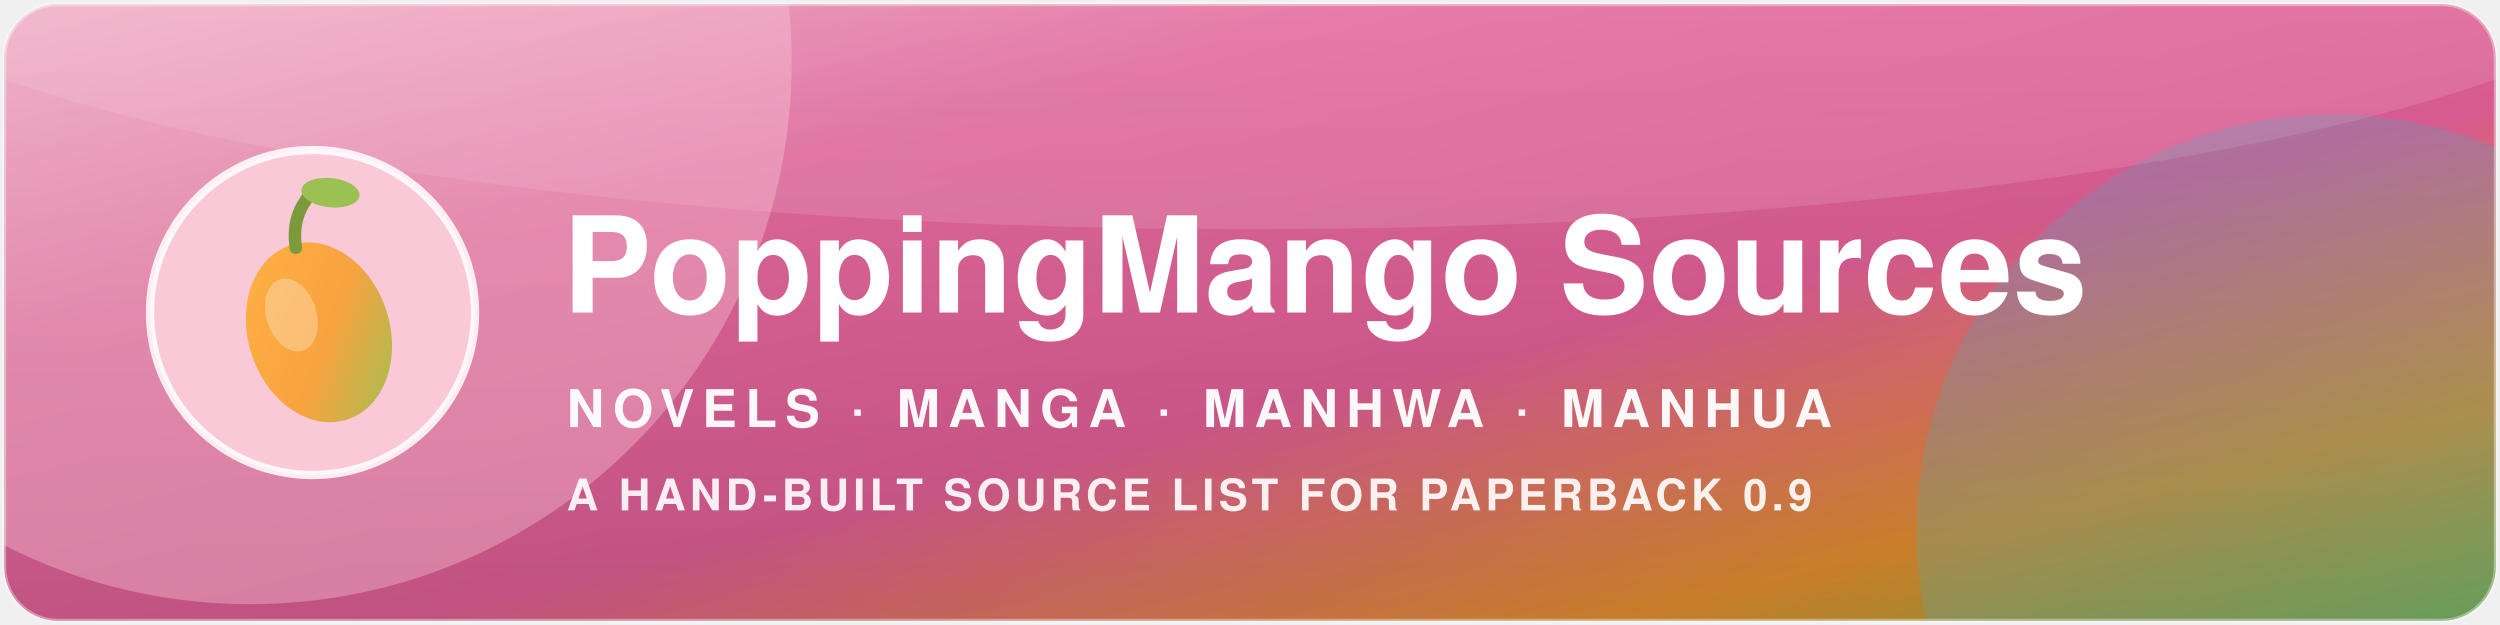
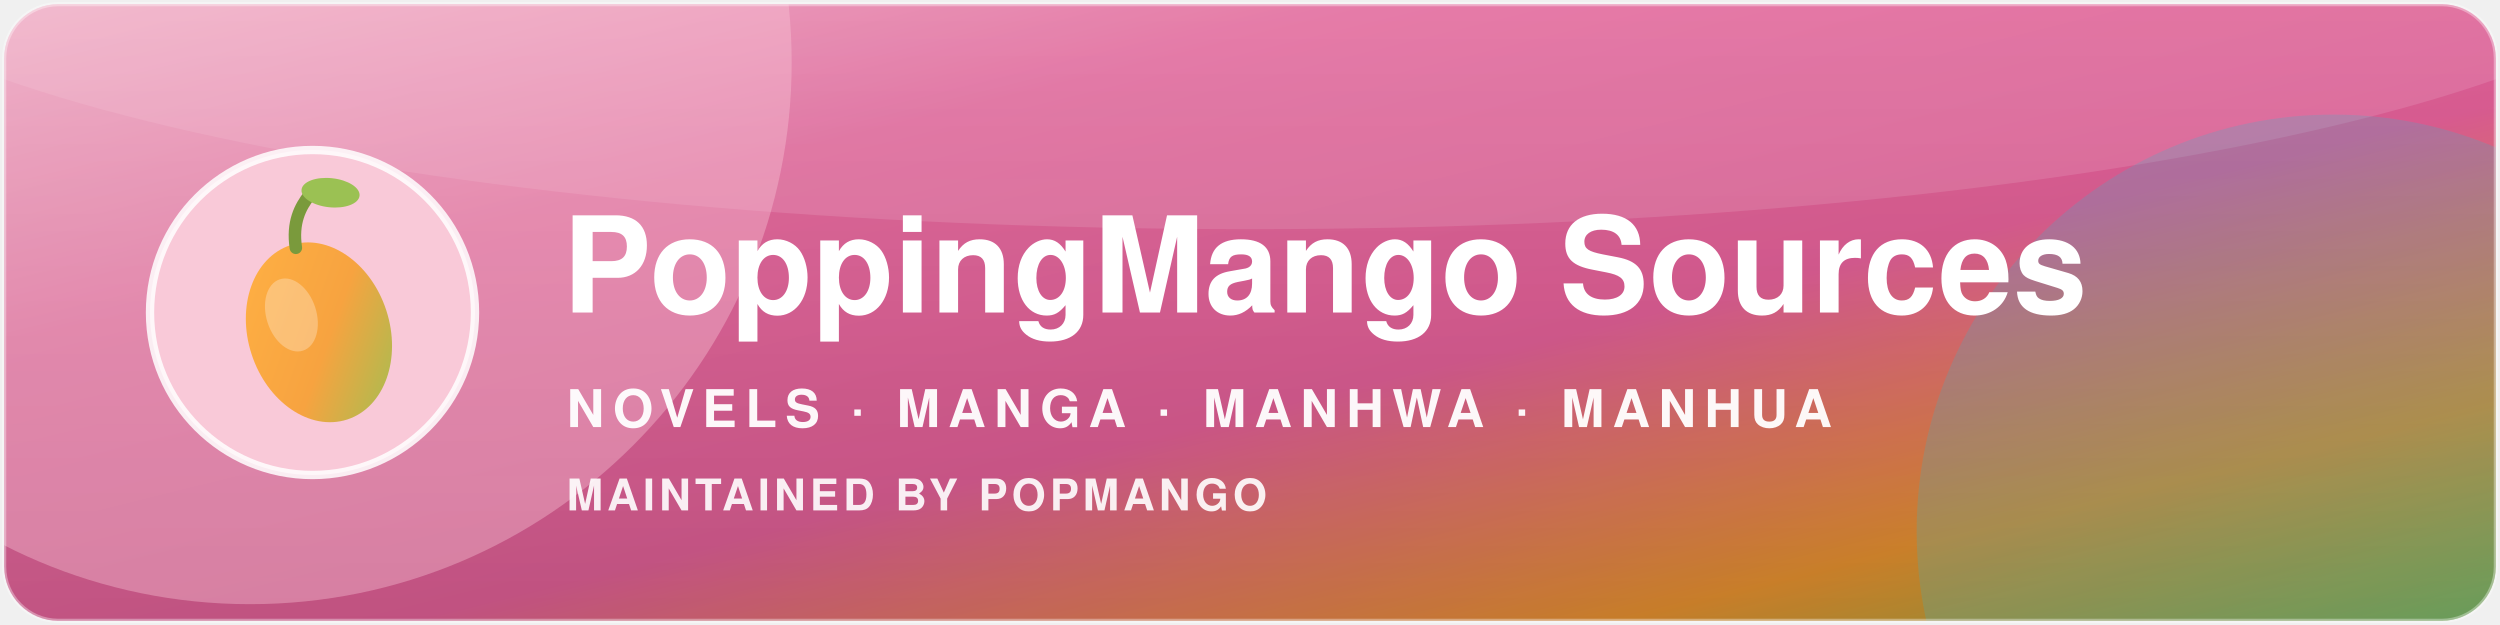
<svg xmlns="http://www.w3.org/2000/svg" width="1200" height="300" viewBox="0 0 1200 300" role="img" aria-label="PoppingMango Sources — Novels, Manga, Manhwa and Manhua for Paperback 0.9">
  <defs>
    <linearGradient id="brand" x1="0" y1="0" x2="1" y2="1">
      <stop offset="0" stop-color="#f7b3cd" />
      <stop offset="0.28" stop-color="#ef6fa5" />
      <stop offset="0.58" stop-color="#e8629b" />
      <stop offset="0.82" stop-color="#f0982e" />
      <stop offset="1" stop-color="#8bb844" />
    </linearGradient>
    <linearGradient id="scrim" x1="0" y1="0" x2="0" y2="1">
      <stop offset="0" stop-color="#1d0f16" stop-opacity="0.06" />
      <stop offset="1" stop-color="#1d0f16" stop-opacity="0.2" />
    </linearGradient>
    <linearGradient id="mango" x1="0" y1="0" x2="1" y2="1">
      <stop offset="0" stop-color="#ffb144" />
      <stop offset="0.55" stop-color="#f7a340" />
      <stop offset="1" stop-color="#9bc153" />
    </linearGradient>
    <clipPath id="card">
      <rect x="2" y="2" width="1196" height="296" rx="26" />
    </clipPath>
  </defs>
  <g clip-path="url(#card)">
    <rect x="0" y="0" width="1200" height="300" fill="url(#brand)" />
    <rect x="0" y="0" width="1200" height="300" fill="url(#scrim)" />
    <ellipse cx="600" cy="-40" rx="700" ry="150" fill="#ffffff" opacity="0.12" />
    <circle cx="1120" cy="255" r="200" fill="#2fb8cc" opacity="0.22" />
    <circle cx="120" cy="30" r="260" fill="#f9c9d8" opacity="0.38" />
  </g>
  <rect x="2" y="2" width="1196" height="296" rx="26" fill="none" stroke="#ffffff" stroke-opacity="0.35" stroke-width="2" />
  <g transform="translate(150,150)">
    <circle r="78" fill="#f9c9d8" />
    <circle r="78" fill="none" stroke="#ffffff" stroke-opacity="0.85" stroke-width="4" />
    <g transform="rotate(-18)">
      <ellipse cx="0" cy="10" rx="34" ry="44" fill="url(#mango)" />
      <ellipse cx="-10" cy="-2" rx="12" ry="18" fill="#ffffff" opacity="0.28" />
      <path d="M2,-32 C4,-44 10,-50 16,-54" fill="none" stroke="#7a9a3c" stroke-width="6" stroke-linecap="round" />
      <ellipse cx="26" cy="-52" rx="14" ry="7" fill="#9bc153" transform="rotate(24 26 -52)" />
    </g>
  </g>
  <g font-family="-apple-system, 'Segoe UI', Helvetica, Arial, sans-serif" fill="#ffffff">
    <text x="270" y="150" font-size="64" font-weight="800">PoppingMango Sources</text>
    <text x="272" y="205" font-size="25" font-weight="700" letter-spacing="4" opacity="0.95">NOVELS · MANGA · MANHWA · MANHUA</text>
-     <text x="272" y="245" font-size="21" font-weight="600" letter-spacing="2" opacity="0.9">A HAND-BUILT SOURCE LIST FOR PAPERBACK 0.9</text>
+     <text x="272" y="245" font-size="21" font-weight="600" letter-spacing="2" opacity="0.9">MAINTAINED BY POPMANGO</text>
  </g>
</svg>
